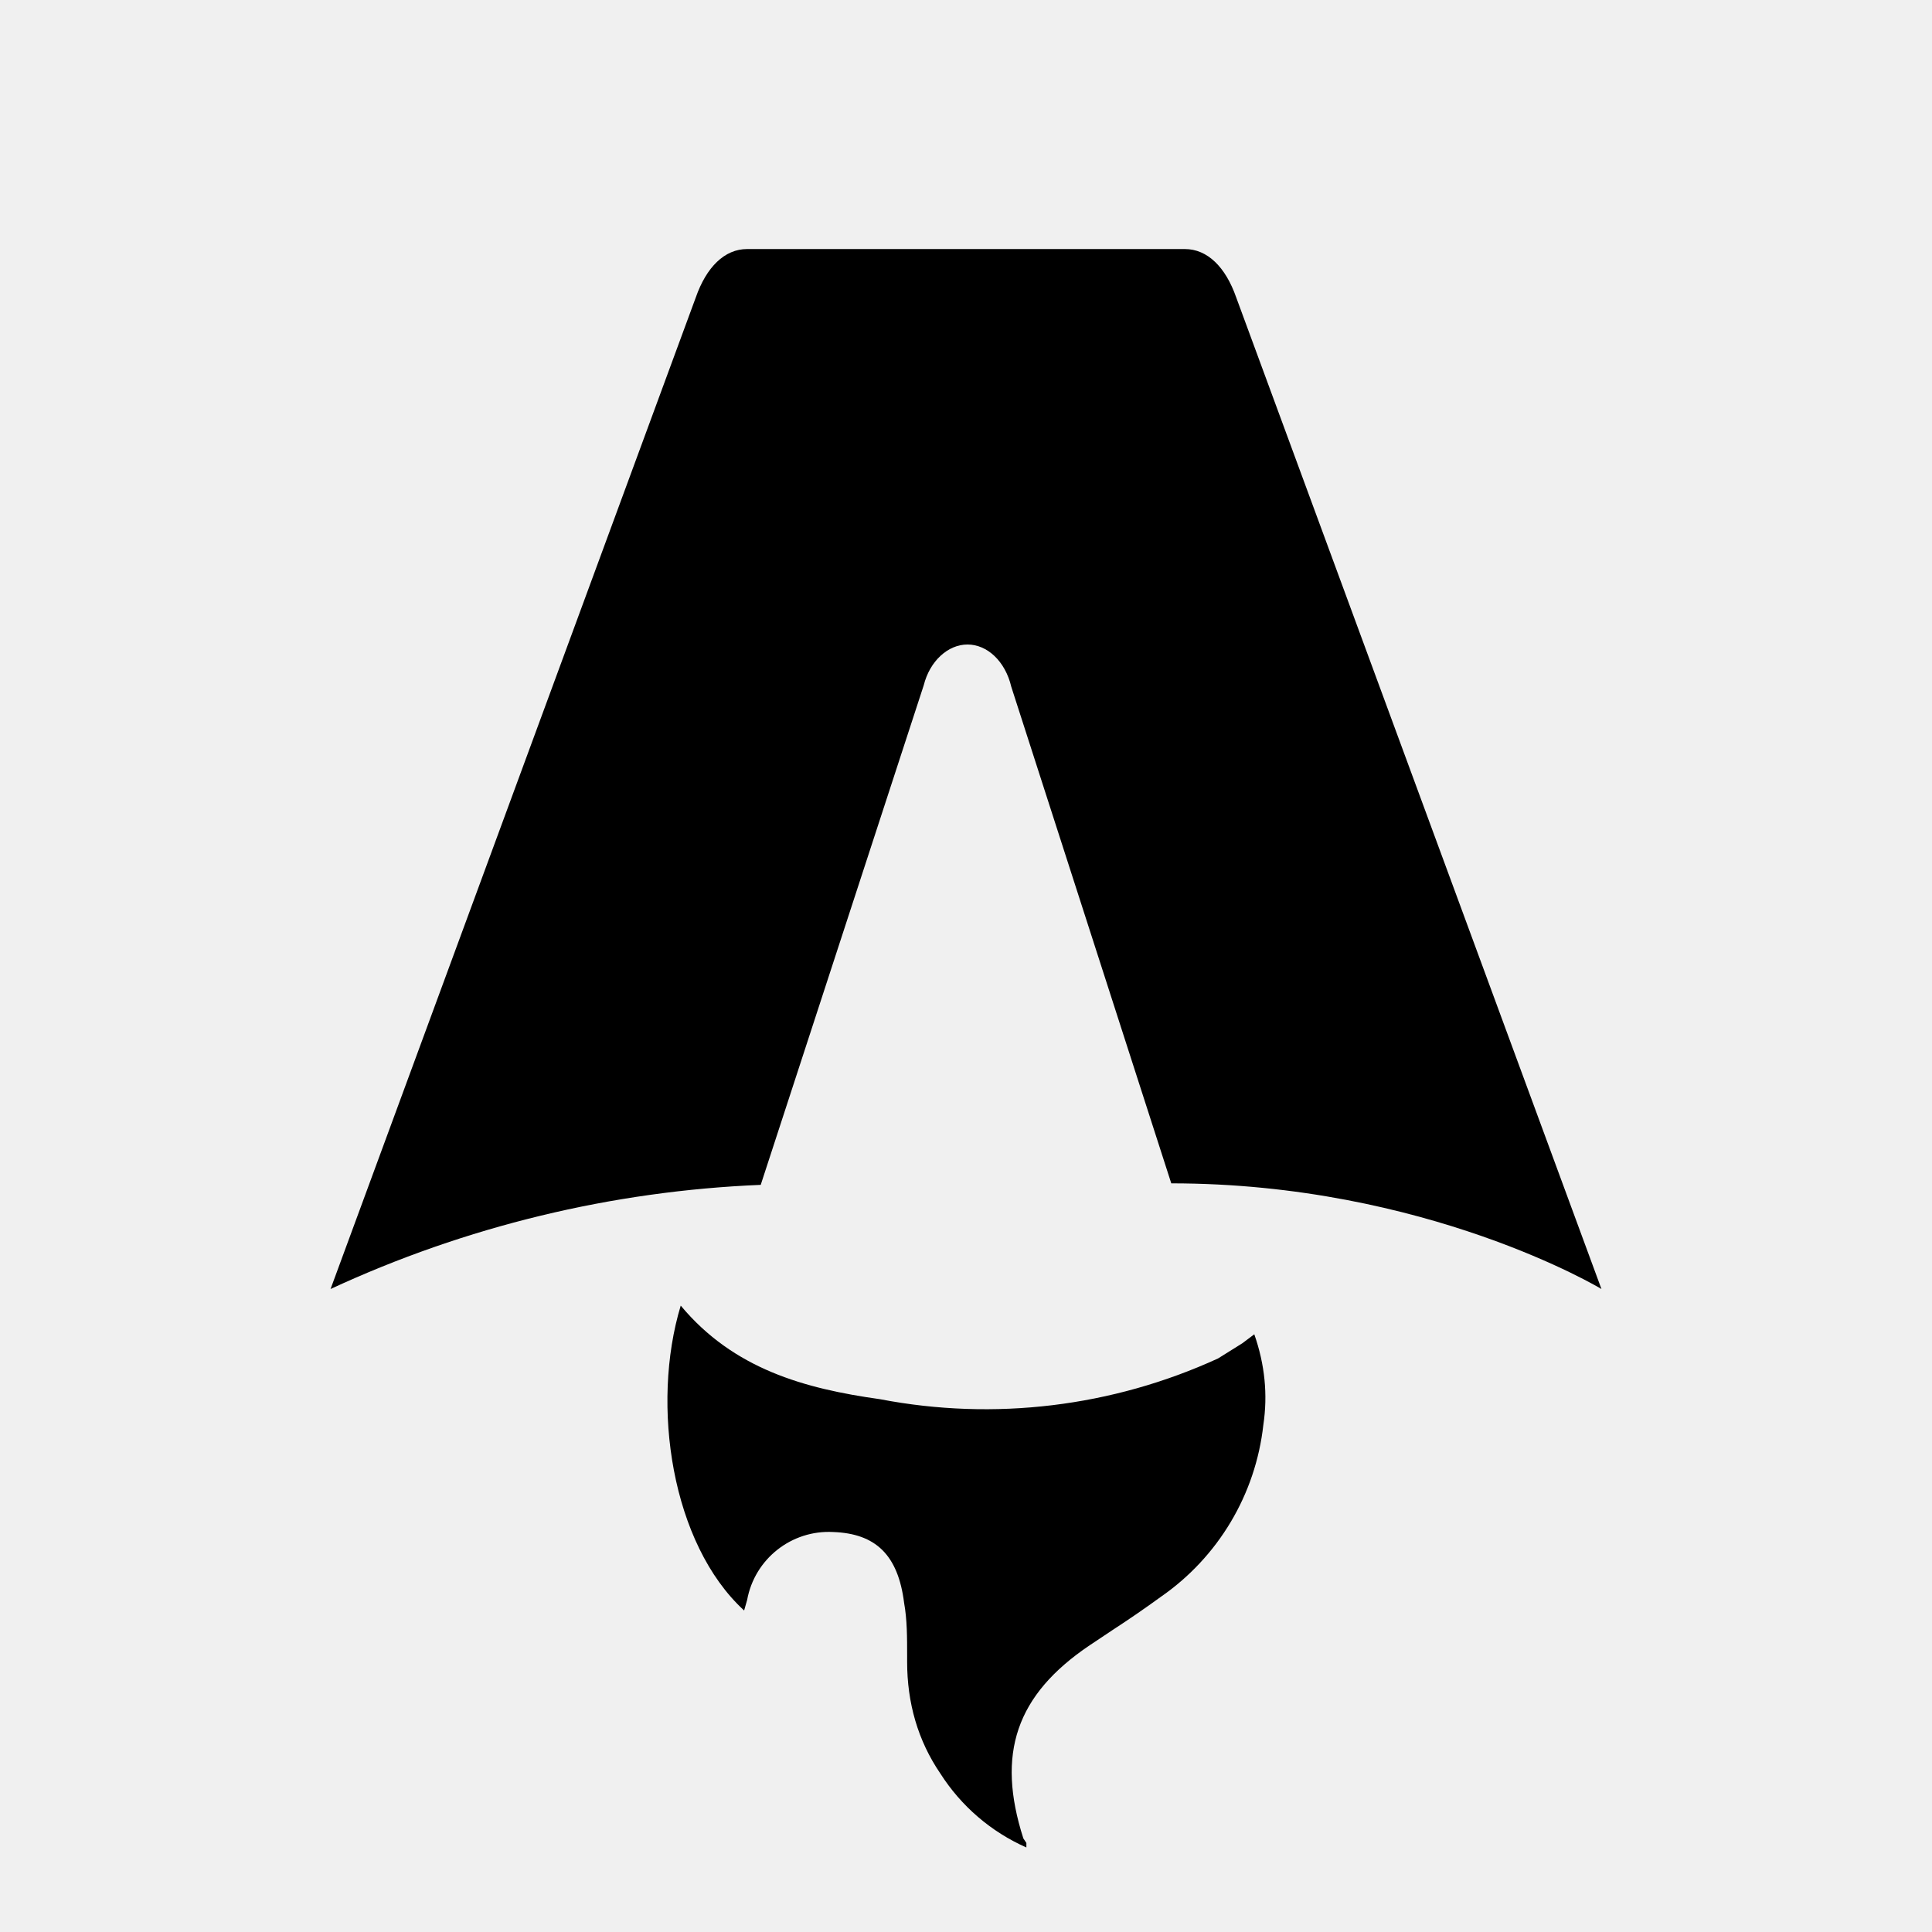
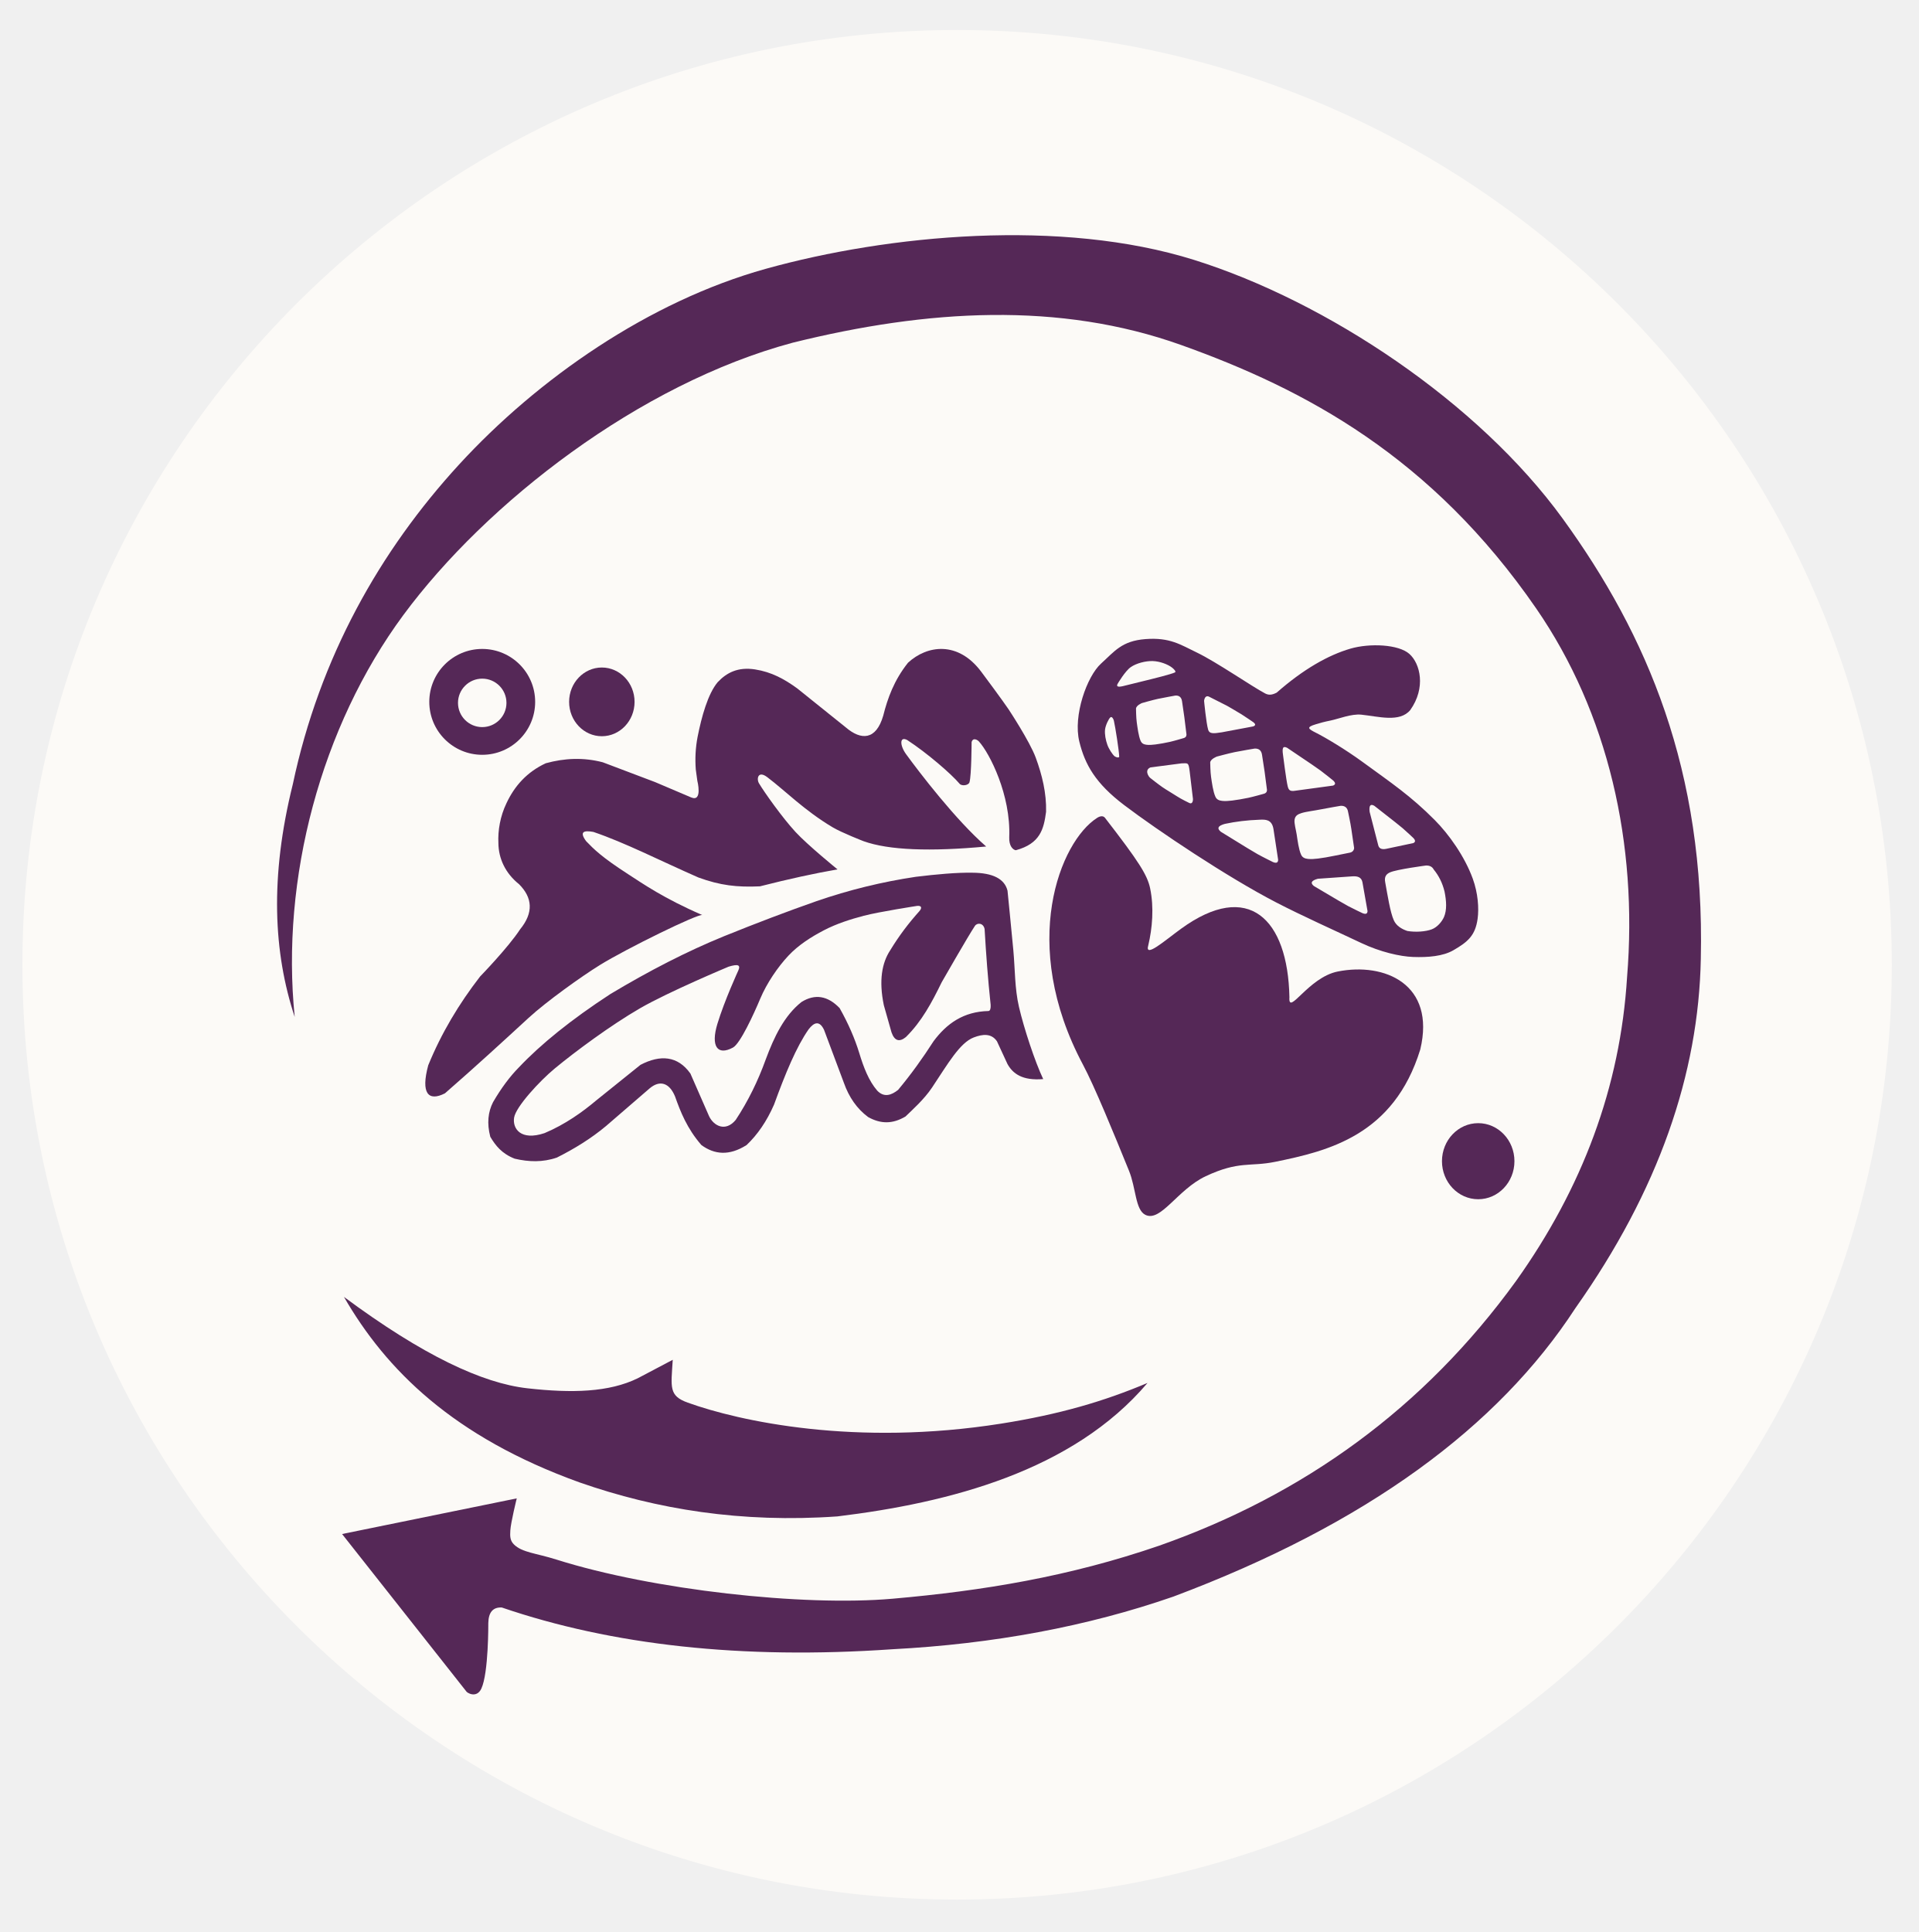
- <svg xmlns="http://www.w3.org/2000/svg" fill="none" viewBox="0 0 128 128">
-   <path d="M50.4 78.5a75.1 75.1 0 0 0-28.5 6.9l24.2-65.7c.7-2 1.9-3.2 3.4-3.2h29c1.5 0 2.7 1.2 3.4 3.2l24.2 65.7s-11.6-7-28.5-7L67 45.5c-.4-1.7-1.6-2.8-2.9-2.8-1.3 0-2.5 1.1-2.9 2.7L50.4 78.5Zm-1.1 28.2Zm-4.2-20.2c-2 6.6-.6 15.8 4.2 20.2a17.5 17.5 0 0 1 .2-.7 5.5 5.5 0 0 1 5.7-4.5c2.8.1 4.3 1.5 4.7 4.7.2 1.1.2 2.3.2 3.5v.4c0 2.7.7 5.2 2.2 7.4a13 13 0 0 0 5.7 4.9v-.3l-.2-.3c-1.8-5.6-.5-9.5 4.4-12.8l1.5-1a73 73 0 0 0 3.2-2.2 16 16 0 0 0 6.8-11.4c.3-2 .1-4-.6-6l-.8.6-1.6 1a37 37 0 0 1-22.4 2.7c-5-.7-9.7-2-13.2-6.2Z" />
-   <style>
-         path { fill: #000; }
-         @media (prefers-color-scheme: dark) {
-             path { fill: #FFF; }
-         }
-     </style>
+ <svg xmlns="http://www.w3.org/2000/svg" width="100%" height="100%" viewBox="0 0 1982 1996" version="1.1" xml:space="preserve" style="fill-rule:evenodd;clip-rule:evenodd;stroke-linejoin:round;stroke-miterlimit:2;">
+   <g transform="matrix(1,0,0,1,-16712.824,-531.1112)">
+     <g id="Artboard4" transform="matrix(1.032307,0,0,1.192603,-627.6449,-309.7661)">
+       <rect x="16797.791" y="705.077" width="1919.865" height="1673.411" style="fill:none;" />
+       <g transform="matrix(0.974396,0,0,0.967824,453.2947,48.75528)">
+         <path d="M18716.865,1541.552L18716.865,1541.859C18716.865,2003.564 18286.733,2378.411 17756.932,2378.411C17227.131,2378.411 16797,2003.564 16797,1541.859L16797,1541.552C16797,1079.846 17227.131,705 17756.932,705C18286.733,705 18716.865,1079.846 18716.865,1541.552Z" style="fill:rgb(252,250,247);" />
+       </g>
+       <g transform="matrix(2.223304,0,0,1.924473,15670.118,-237.7395)">
+         <path d="M662.017,1073.692C697.579,1100.064 724.311,1112.546 744.56,1114.83C764.722,1117.103 781.391,1116.629 794.295,1110.301L810.006,1102.007C809.245,1114.416 808.139,1118.18 816.727,1121.277C840.042,1129.682 892.285,1141.111 957.851,1130.733C984.064,1126.584 1004.136,1120.689 1023.709,1112.425C990.054,1152.098 934.497,1166.38 884.105,1172.502C840.92,1175.529 802.785,1169.343 768.061,1157.198C711.221,1136.731 680.939,1106.487 662.017,1073.692Z" style="fill:rgb(85,40,87);" />
+       </g>
+       <g transform="matrix(2.223304,0,0,1.924473,15670.118,-237.7395)">
+         <path d="M799.699,979.749L779.99,996.77C773.229,1002.421 765.748,1007.014 757.841,1010.982C751.474,1013.177 745.158,1012.955 738.867,1011.478C733.019,1009.19 730.205,1005.518 727.887,1001.618C726.3,995.548 726.883,990.432 729.12,986.044C732.837,979.65 736.744,974.433 740.828,970.303C750.583,959.982 764.275,948.878 781.948,937.362C799.371,926.916 816.325,918.173 833.151,911.312C847.902,905.344 861.728,900.105 874.662,895.571C889.253,890.529 904.176,886.859 919.436,884.59C928.573,883.471 937.914,882.623 944.849,882.75C954.287,882.801 959.379,885.612 960.689,890.826C960.689,890.826 962.54,909.252 963.316,917.723C964.1,926.294 963.917,934.852 965.842,943.148C968.083,952.802 973.032,967.798 976.757,975.648C967.34,976.432 963.068,973.18 960.68,968.879L955.941,958.637C953.42,954.941 949.495,955.372 945.48,956.907C939.251,959.287 933.907,968.653 926.737,979.428C923.144,984.827 917.684,989.651 914.767,992.489C908.981,995.918 903.644,995.908 897.954,992.74C892.904,988.981 889.328,983.798 887.051,977.361L878.111,953.485C876.056,949.2 873.643,950.012 871.16,953.254C865.625,961.188 860.756,972.997 855.604,987.127C852.302,994.681 848.149,1000.694 843.241,1005.342C835.394,1010.315 828.764,1009.624 822.905,1005.342C816.395,997.855 813.458,990.26 811.047,983.477C808.513,977.293 804.222,975.996 799.699,979.749ZM738.599,993.028C737.848,997.933 741.576,1003.544 752.274,999.98C761.577,996.086 769.513,990.36 775.453,985.345L795.481,969.239C804.365,964.588 812.248,965.113 817.959,973.16L826.362,992.347C828.386,996.652 833.706,999.626 838.347,994.028C843.909,985.618 848.365,976.505 851.873,966.788C855.667,956.559 860.235,947.058 867.958,940.948C874.053,937.155 879.766,938.136 885.114,943.679C889.125,950.791 891.981,957.482 893.937,963.847C895.92,970.366 898.207,976.402 902.06,980.863C905.141,984.036 908.363,982.952 911.444,980.513C917.36,973.421 922.614,966.061 927.41,958.595C933.3,950.693 940.832,945.251 952.138,945.006C952.895,944.938 953.187,943.851 953.103,942.253C951.859,930.534 951.025,919.226 950.378,908.106C949.819,905.307 947.059,905.137 946.009,906.702C943.045,911.118 931.065,932.055 931.065,932.055C926.626,941.156 922.072,949.722 914.945,956.732C912.076,959.063 909.85,958.547 908.475,954.603L905.015,942.377C902.712,931.255 904.18,923.329 907.852,917.735C911.894,911.075 916.244,905.385 920.958,900.132C922.381,898.547 921.945,897.501 920.056,897.679C920.056,897.679 903.002,900.3 896.004,902.129C889.937,903.715 883.715,905.72 878.069,908.652C872.382,911.607 866.568,915.297 862.08,920.086C857.337,925.146 852.306,932.495 849.387,939.464C846.459,946.453 840.386,959.684 837.118,961.452C830.059,965.271 827.058,960.811 830.106,950.778C833.313,940.224 839.527,926.747 839.527,926.747C840.654,924.208 839.35,923.77 835.124,925.055C835.124,925.055 808.023,936.39 795.222,943.811C782.084,951.429 766.214,963.175 756.889,970.883C750.154,976.45 739.349,988.122 738.599,993.028Z" style="fill:rgb(85,40,87);" />
+       </g>
+       <g transform="matrix(2.223304,0,0,1.924473,15666.138,-240.6341)">
+         <path d="M726.044,783.527C739.194,783.527 749.87,794.202 749.87,807.352C749.87,820.501 739.194,831.177 726.044,831.177C712.895,831.177 702.219,820.501 702.219,807.352C702.219,794.202 712.895,783.527 726.044,783.527ZM726.044,796.896C720.024,796.896 715.137,801.784 715.137,807.804C715.137,813.823 720.024,818.711 726.044,818.711C732.064,818.711 736.952,813.823 736.952,807.804C736.952,801.784 732.064,796.896 726.044,796.896Z" style="fill:rgb(85,40,87);" />
+       </g>
+       <g transform="matrix(2.223304,0,0,1.924473,15670.118,-237.7395)">
+         <path d="M823.322,901.81C805.818,894.214 796.582,887.712 789.995,883.456C777.91,875.646 774.532,872.186 771.031,868.561C767.891,864.321 769.883,863.587 774.294,864.391C788.622,869.264 803.898,877.14 821.544,884.896C831.378,888.48 838.946,889.359 849.258,888.879C862.284,885.563 873.894,883.035 884.167,881.249C884.167,881.249 870.771,870.37 865.264,864.405C859.301,857.947 851.182,846.469 848.818,842.498C847.636,840.513 848.379,836.58 852.572,839.755C860.813,845.993 869.233,854.701 881.913,862.268C886.086,864.758 895.896,868.561 895.896,868.561C907.229,872.623 925.886,873.3 951.083,870.956C937.26,858.913 920.907,837.441 915.046,829.412C912.142,825.434 912.066,821.147 915.569,823.039C924.527,828.896 935.323,838.229 939.13,842.719C940.1,843.863 943.157,843.476 943.576,842.021C944.476,838.896 944.529,823.97 944.529,823.97C945.086,821.832 947.058,822.823 947.847,823.696C952.622,828.975 962.232,847.737 961.469,866.759C961.312,870.681 963.064,872.385 964.403,872.637C975.406,869.676 977.019,863.112 978.046,855.317C978.263,846.875 976.238,838.713 973.416,831.014C970.688,823.569 961.117,809.119 961.117,809.119C961.117,809.119 958.149,804.721 948.901,792.333C938.392,778.255 924.465,780.335 915.912,788.22C909.608,796.134 906.737,804.183 904.737,812.098C901.516,823.142 894.807,823.249 887.881,817.319L866.02,799.769C860.19,795.544 854.491,792.41 847.084,791.244C839.351,790.027 834.251,792.716 830.225,796.998C825.82,802.237 822.981,812.58 821.208,821.526C820.228,826.594 820.018,831.497 820.377,836.279L821.071,841.343C821.071,841.343 823.557,851.057 818.298,848.862L802.053,841.953L778.521,833.046C769.849,830.772 761.31,831.16 752.867,833.476C744.451,837.387 738.817,843.632 735.142,851.521C732.363,857.299 731.251,863.763 731.531,869.35C731.58,876.384 734.683,883.009 740.851,887.939C746.829,893.947 747.493,900.686 741.275,908.275C736.026,916.346 723.317,929.445 723.317,929.445C713.814,941.707 705.87,954.943 699.952,969.445C696.547,982.069 699.963,985.875 707.463,982.066C721.63,969.711 734.027,958.307 745.136,948.087C753.158,940.707 769.076,929.33 777.221,924.299C789.243,916.873 821.527,901.067 823.322,901.81Z" style="fill:rgb(85,40,87);" />
+       </g>
+       <g transform="matrix(2.223304,0,0,1.924473,15670.118,-237.7395)">
+         <path d="M1076.65,802.056C1078.189,802.861 1079.667,802.825 1081.847,801.691C1093.838,791.142 1105.076,784.796 1115.03,781.891C1123.727,779.353 1136.717,779.935 1141.571,784.262C1146.475,788.633 1149.112,799.467 1141.966,809.537C1137.197,815.267 1127.657,812.387 1119.92,811.607C1115.422,811.153 1109.814,813.481 1106.08,814.248C1102.932,814.894 1101.725,815.25 1099.406,815.95C1095.065,817.26 1095.961,817.969 1099.534,819.764C1103.785,821.899 1112.689,827.186 1120.548,832.921C1133.4,842.3 1142.227,848.191 1153.024,859.078C1159.375,865.482 1166.463,875.416 1170.101,885.427C1172.46,891.917 1172.947,898.796 1172.274,903.557C1171.227,910.971 1167.963,913.874 1161.284,917.703C1156.695,920.335 1150.057,920.923 1143.216,920.674C1137.37,920.461 1128.492,918.447 1119.922,914.394C1107.369,908.457 1093.46,902.26 1081.465,896.046C1059.691,884.767 1028.363,863.809 1013.189,852.307C1000.249,842.498 995.54,834.048 993.012,823.738C990.134,811.999 996.453,794.343 1002.802,788.599C1008.9,783.082 1012.1,778.411 1022.797,777.587C1033.801,776.739 1038.638,780.155 1045.874,783.62C1054.622,787.81 1070.887,799.044 1076.65,802.056ZM1115.731,884.395L1100.398,885.468C1097.341,886.292 1096.925,887.405 1098.592,888.746L1107.223,893.85C1107.223,893.85 1111.851,896.615 1114.057,897.799C1116.156,898.926 1120.46,900.953 1120.46,900.953C1121.928,901.56 1122.689,901.25 1122.737,900.02L1120.438,886.995C1119.956,884.672 1118.146,884.211 1115.731,884.395ZM1010.37,797.528C1009.518,798.877 1010.215,799.314 1012.558,798.783L1025.37,795.625C1025.37,795.625 1034.566,793.372 1036.077,792.577C1036.768,792.214 1035.42,790.951 1034.808,790.466C1032.883,788.943 1029.237,787.572 1026.066,787.478C1022.896,787.383 1018.707,788.435 1016.173,790.198C1013.639,791.961 1010.37,797.528 1010.37,797.528ZM1074.077,858.9C1068.527,859.091 1063.376,859.734 1058.561,860.758C1055.324,861.614 1054.898,862.822 1056.687,864.308L1065.928,869.991C1065.928,869.991 1070.883,873.07 1073.243,874.391C1075.489,875.648 1080.09,877.918 1080.09,877.918C1081.659,878.6 1082.463,878.273 1082.497,876.931L1080.388,863.031C1079.637,858.702 1076.792,858.769 1074.077,858.9ZM1039.015,833.528L1025.07,835.341C1022.282,836.432 1024.045,839.426 1024.987,840.132C1024.987,840.132 1028.541,842.946 1030.378,844.214C1032.367,845.587 1035.007,847.064 1036.978,848.368C1038.854,849.61 1042.443,851.326 1042.443,851.326C1043.744,852.015 1044.195,850.747 1044.16,849.537L1042.682,837.154C1042.169,833.026 1041.954,833.444 1039.015,833.528ZM1127.58,870.484C1127.951,871.801 1129.029,872.411 1131.12,872.007L1143.355,869.408C1144.36,868.933 1144.359,868.171 1143.355,867.122C1143.355,867.122 1140.209,864.137 1138.56,862.73C1136.827,861.251 1132.958,858.249 1132.958,858.249L1125.787,852.628C1124.107,851.668 1123.325,852.418 1123.681,855.335L1127.58,870.484ZM1023.326,825.162C1024.461,825.306 1025.973,825.183 1027.283,825.019C1029.033,824.799 1031.751,824.312 1033.828,823.845C1035.824,823.397 1039.747,822.217 1039.747,822.217C1040.844,821.967 1041.243,821.348 1041.244,820.534C1041.244,820.534 1040.618,815.244 1040.284,812.752C1039.964,810.358 1039.245,805.581 1039.245,805.581C1038.98,803.784 1037.989,802.937 1036.305,803C1036.305,803 1030.819,803.974 1028.345,804.506C1026.036,805.002 1021.198,806.384 1021.198,806.384C1021.198,806.384 1018.639,807.4 1018.521,808.88C1018.521,808.88 1018.568,812.998 1018.86,815.031C1019.207,817.453 1019.641,821.163 1020.606,823.413C1021.171,824.732 1022.263,825.028 1023.326,825.162ZM1086.788,843.789C1087.247,845.688 1087.891,846.231 1090.354,845.822L1107.228,843.53C1108.411,843.048 1108.409,842.275 1107.228,841.212C1107.228,841.212 1103.523,838.185 1101.581,836.758C1099.541,835.258 1094.985,832.213 1094.985,832.213L1086.541,826.514C1084.562,825.54 1084.272,826.731 1084.692,829.689C1084.692,829.689 1086.117,841.019 1086.788,843.789ZM1095.926,876.539C1097.215,876.694 1098.93,876.562 1100.416,876.385C1102.403,876.148 1105.487,875.622 1107.844,875.119C1110.11,874.635 1114.859,873.707 1114.859,873.707C1116.104,873.437 1116.695,872.471 1116.696,871.593C1116.696,871.593 1115.825,865.771 1115.447,863.083C1115.083,860.5 1113.991,855.416 1113.991,855.416C1113.69,853.477 1112.567,852.564 1110.655,852.632C1110.655,852.632 1104.43,853.682 1101.622,854.256C1099.001,854.792 1094.964,855.258 1092.973,855.923C1091.484,856.421 1090.195,856.979 1089.9,858.859C1089.644,860.492 1090.527,863.417 1090.858,865.61C1091.252,868.223 1091.744,872.225 1092.839,874.652C1093.481,876.075 1094.72,876.394 1095.926,876.539ZM1057.331,850.422C1058.608,850.575 1060.309,850.444 1061.781,850.27C1063.75,850.036 1066.806,849.518 1069.143,849.022C1071.388,848.545 1075.799,847.292 1075.799,847.292C1077.033,847.026 1077.482,846.368 1077.483,845.503C1077.483,845.503 1076.779,839.88 1076.404,837.231C1076.044,834.687 1075.235,829.609 1075.235,829.609C1074.937,827.699 1073.823,826.799 1071.928,826.865C1071.928,826.865 1065.759,827.901 1062.976,828.466C1060.379,828.994 1054.938,830.462 1054.938,830.462C1054.938,830.462 1052.061,831.542 1051.928,833.115C1051.928,833.115 1051.981,837.493 1052.309,839.653C1052.699,842.228 1053.187,846.171 1054.272,848.562C1054.908,849.965 1056.136,850.279 1057.331,850.422ZM1008.94,830.379C1009.899,830.987 1010.98,831.072 1010.961,830.426C1010.884,827.796 1009.218,817.149 1008.56,814.307C1008.374,813.503 1007.681,812.27 1007.001,812.811C1006.232,813.423 1004.791,816.438 1004.589,818.309C1004.358,820.449 1004.891,823.102 1005.639,825.19C1006.289,827.004 1007.914,829.555 1008.94,830.379ZM1132.838,882.604C1131.499,883.215 1130.116,884.239 1130.697,887.08C1131.743,892.793 1132.926,900.558 1134.585,904.207C1135.649,906.549 1137.939,908.066 1140.65,908.976C1144.346,909.611 1148.89,909.29 1151.642,908.239C1154.13,907.288 1156.191,904.852 1157.163,902.668C1158.492,899.532 1158.276,895.543 1157.387,891.183C1156.435,887.302 1154.777,884.045 1152.526,881.311C1151.854,880.003 1150.652,879.491 1149.1,879.505C1149.1,879.505 1135.828,881.239 1132.838,882.604ZM1051.008,818.41C1051.545,820.222 1053.195,820.189 1057.13,819.549L1071.224,816.906C1072.393,816.5 1072.486,815.894 1071.318,814.997C1071.318,814.997 1067.891,812.631 1065.972,811.427C1063.955,810.161 1059.452,807.592 1059.452,807.592L1051.329,803.475C1049.373,802.654 1049.171,805.404 1049.171,805.404C1049.171,805.404 1050.104,815.361 1051.008,818.41Z" style="fill:rgb(85,40,87);" />
+       </g>
+       <g transform="matrix(2.223304,0,0,1.924473,15670.118,-237.7395)">
+         <path d="M1022.685,1036.728C1018.187,1034.436 1018.553,1024.737 1015.358,1016.884C1008.484,999.988 999.869,978.928 994.638,969.12C965.658,914.778 984.366,868.651 1001.029,858.061C1002.386,857.198 1003.766,857.018 1004.56,858.043C1019.932,877.9 1023.658,883.834 1024.901,889.867C1026.66,898.398 1025.879,907.732 1024.057,915.388C1022.259,921.468 1031.425,913.332 1038.854,907.941C1069.099,885.991 1086.855,903.443 1087.58,938.759C1086.975,947.563 1096.019,929.872 1109.348,927.221C1130.39,923.034 1153.524,932.867 1146.473,962.324C1134.536,1001.028 1104.952,1008.037 1081.08,1012.904C1069.784,1015.207 1064.899,1012.339 1049.924,1019.358C1037.191,1025.326 1029.639,1040.271 1022.685,1036.728Z" style="fill:rgb(85,40,87);" />
+       </g>
+       <g transform="matrix(2.4469,0,0,2.118015,15432.331,-429.3204)">
+         <ellipse cx="1162.583" cy="1010.53" rx="14.818" ry="15.558" style="fill:rgb(85,40,87);" />
+       </g>
+       <g transform="matrix(2.210106,0,0,1.913049,14830.626,-620.1016)">
+         <ellipse cx="1162.583" cy="1010.53" rx="14.818" ry="15.558" style="fill:rgb(85,40,87);" />
+       </g>
+       <g transform="matrix(2.223304,0,0,1.924473,15670.118,-237.7395)">
+         <path d="M739.794,1164.384L661.177,1180.431L716.969,1251.116C717.223,1251.876 721.713,1254.625 723.864,1250.008C727.143,1242.969 726.99,1220.516 726.99,1220.516C727.076,1215.658 729.106,1213.288 733.077,1213.509C782.593,1230.412 840.899,1236.991 908.797,1232.303C954.32,1229.917 996.537,1222.07 1035.349,1208.596C1122.102,1176.052 1181.423,1132.355 1216.318,1078.726C1253.767,1025.72 1271.771,973.321 1272.748,921.454C1274.644,836.727 1248.651,775.87 1210.641,723.446C1172.631,671.022 1104.483,625.666 1044.688,606.911C984.893,588.157 907.024,595.558 851.873,610.918C799.266,625.57 749.264,660.392 713.783,699.07C678.302,737.748 651.106,785.696 638.987,842.986C628.611,884.738 630.285,918.743 639.855,947.673C633.503,885.521 651.637,817.031 688.74,766.787C726.093,716.204 794.94,662.7 863.976,644.176C924.753,629.104 984.025,625.608 1038.945,645.244C1094.73,665.19 1151.575,695.491 1198.687,763.849C1231.005,810.74 1244.467,869.716 1239.558,929.735C1236.513,979.294 1219.362,1024.738 1189.605,1066.505C1148.061,1123.889 1093.978,1162.764 1029.061,1185.644C988.408,1199.638 949.625,1205.983 908.963,1209.553C868.691,1213.089 801.052,1205.639 757.675,1191.939C748.344,1188.992 742.211,1188.789 738.506,1185.1C736.724,1183.326 736.752,1181.366 736.903,1178.807C737.118,1175.175 739.794,1164.384 739.794,1164.384Z" style="fill:rgb(85,40,87);" />
+       </g>
+     </g>
+   </g>
</svg>
